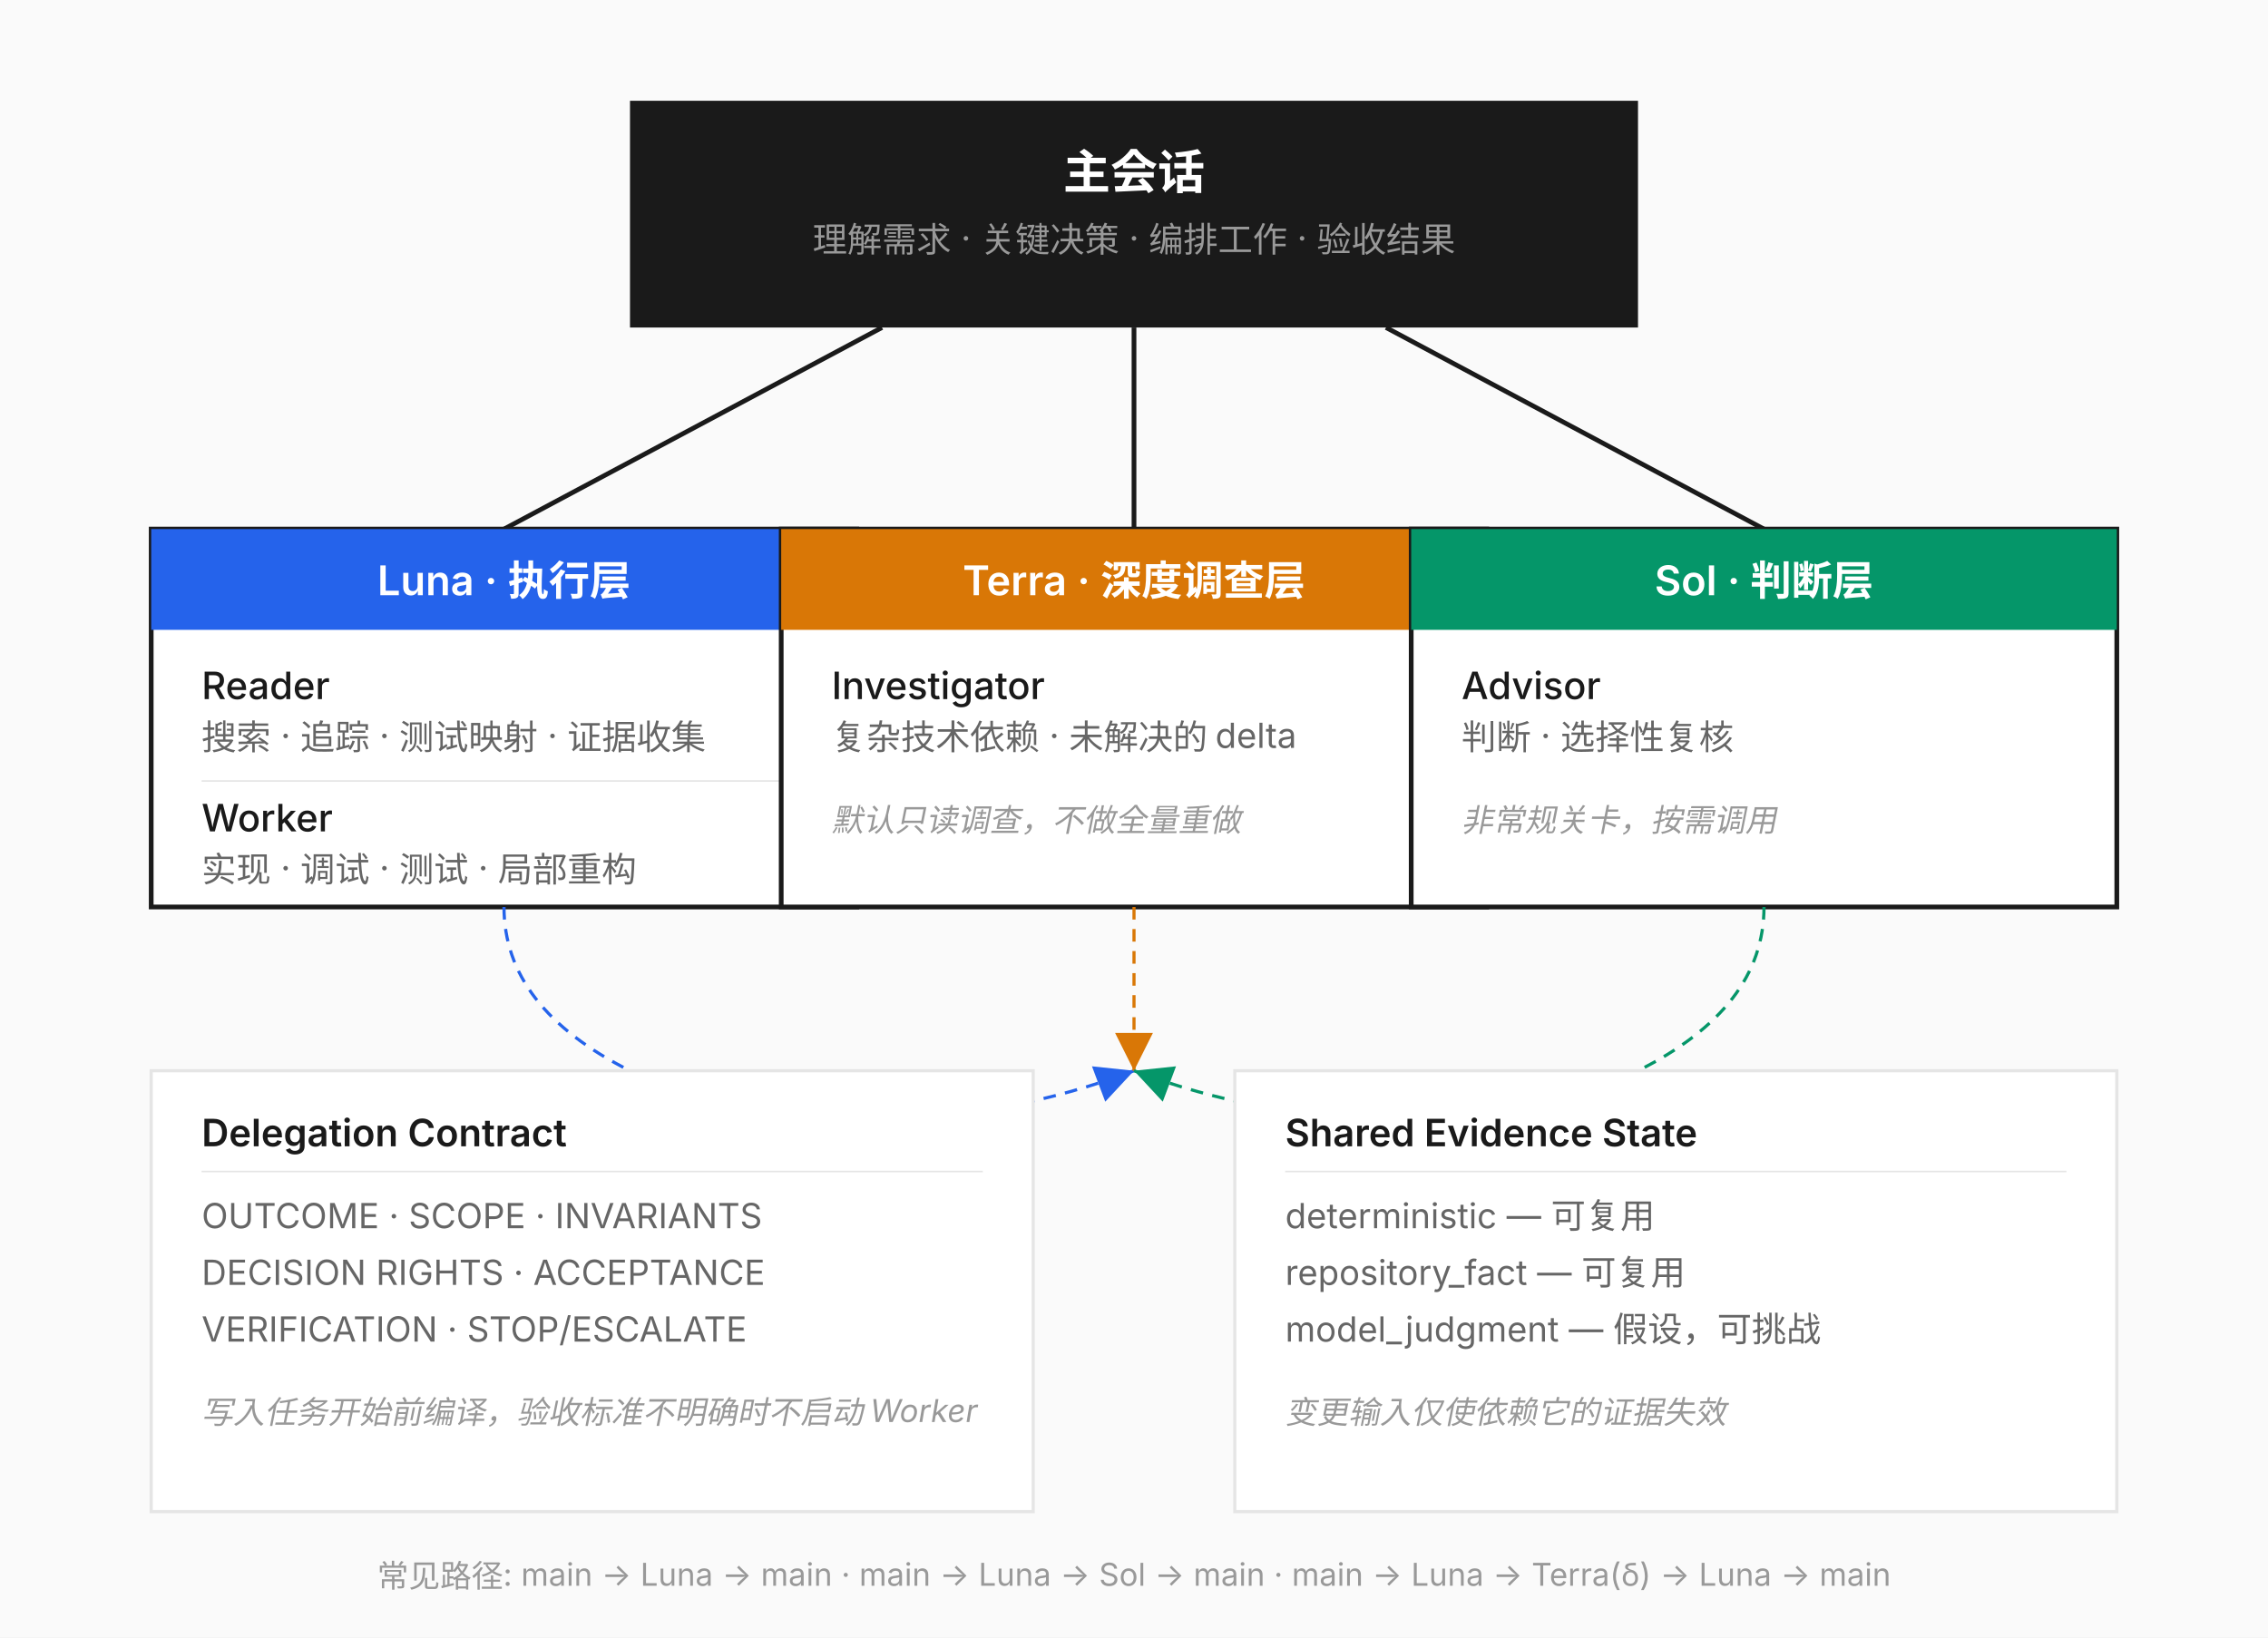
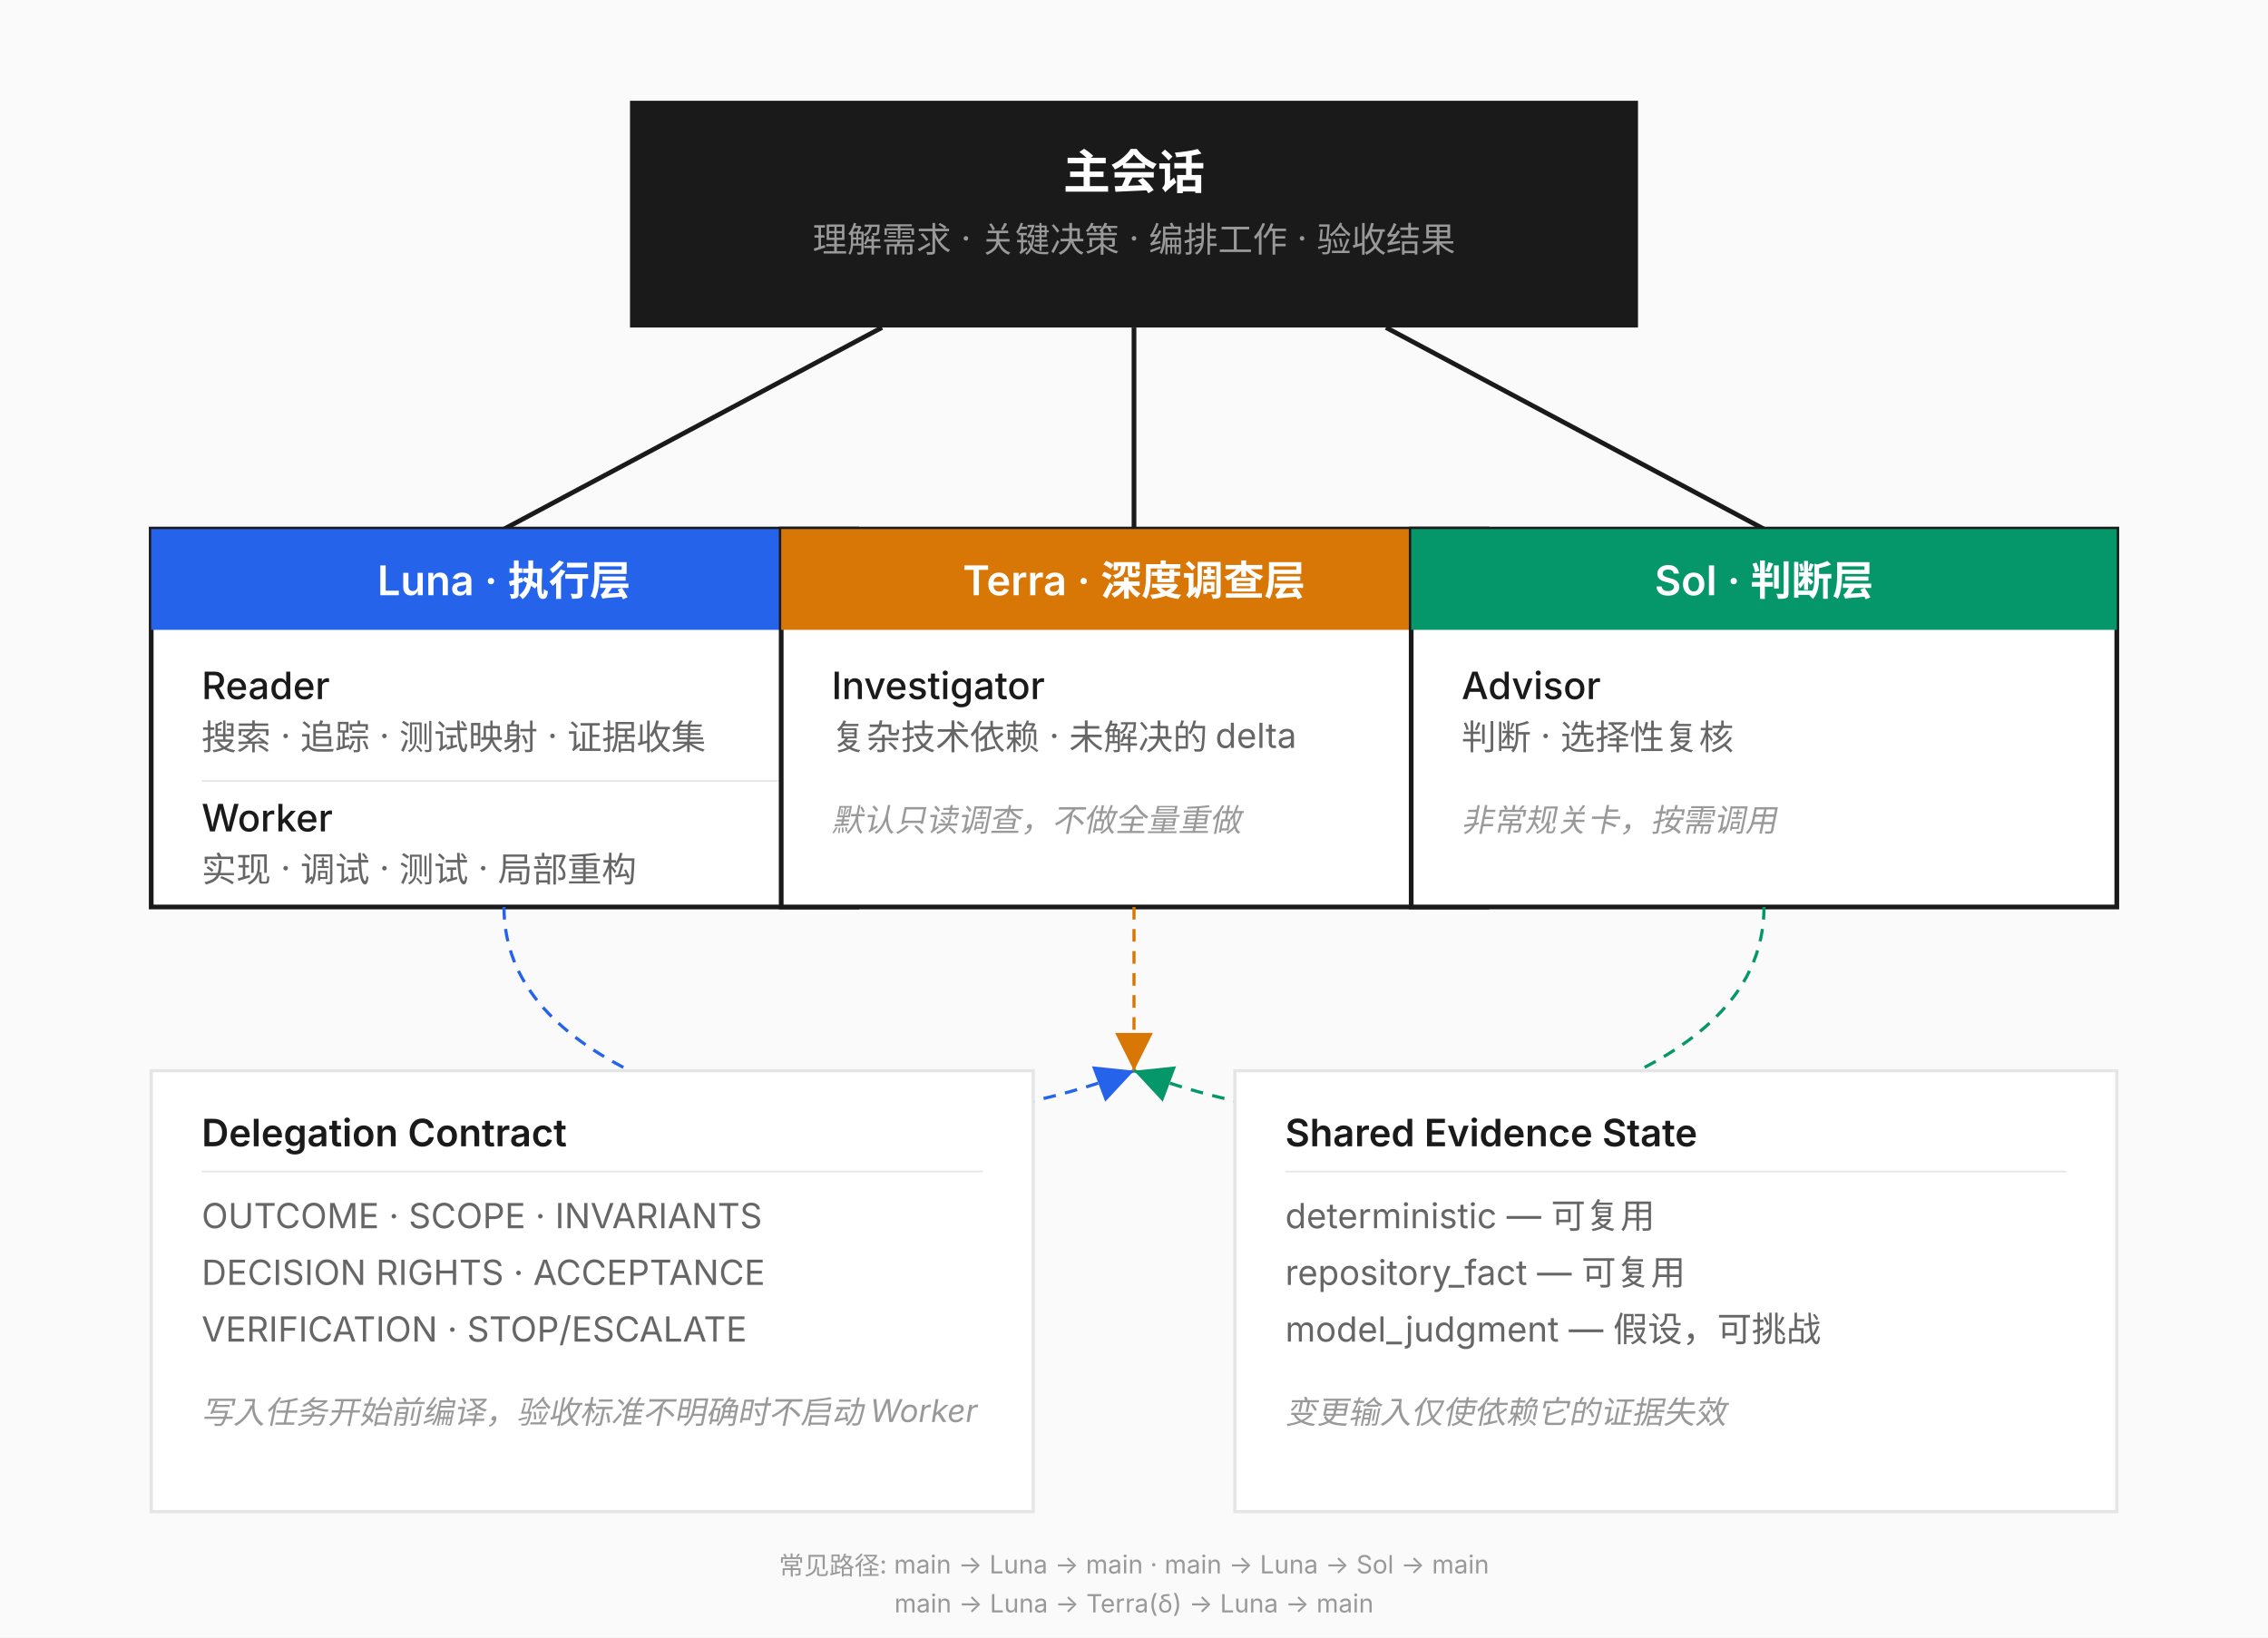
<svg xmlns="http://www.w3.org/2000/svg" viewBox="0 0 1440 1040" fill="none" font-family="Inter, Helvetica, 'Noto Sans SC', sans-serif">
  <rect width="1440" height="1040" fill="#fafafa" />
  <rect x="400" y="64" width="640" height="144" rx="0" fill="#1a1a1a" />
  <text x="720" y="120" text-anchor="middle" fill="#fff" font-size="30" font-weight="600">主会话</text>
  <text x="720" y="160" text-anchor="middle" fill="#999" font-size="22">理解需求 · 关键决策 · 编排工作 · 验收结果</text>
  <line x1="560" y1="208" x2="320" y2="336" stroke="#1a1a1a" stroke-width="3" />
  <line x1="720" y1="208" x2="720" y2="336" stroke="#1a1a1a" stroke-width="3" />
  <line x1="880" y1="208" x2="1120" y2="336" stroke="#1a1a1a" stroke-width="3" />
  <rect x="96" y="336" width="448" height="240" rx="0" fill="#fff" stroke="#1a1a1a" stroke-width="3" />
  <rect x="96" y="336" width="448" height="64" rx="0" fill="#2563eb" />
  <text x="320" y="378" text-anchor="middle" fill="#fff" font-size="26" font-weight="600">Luna · 执行层</text>
  <text x="128" y="444" fill="#1a1a1a" font-size="24" font-weight="500">Reader</text>
  <text x="128" y="476" fill="#666" font-size="22">搜索 · 追踪 · 测试映射 · 证据收集</text>
  <line x1="128" y1="496" x2="512" y2="496" stroke="#e5e5e5" stroke-width="1" />
  <text x="128" y="528" fill="#1a1a1a" font-size="24" font-weight="500">Worker</text>
  <text x="128" y="560" fill="#666" font-size="22">实现 · 调试 · 测试 · 局部重构</text>
  <rect x="496" y="336" width="448" height="240" rx="0" fill="#fff" stroke="#1a1a1a" stroke-width="3" />
  <rect x="496" y="336" width="448" height="64" rx="0" fill="#d97706" />
  <text x="720" y="378" text-anchor="middle" fill="#fff" font-size="26" font-weight="600">Terra · 深度调查层</text>
  <text x="528" y="444" fill="#1a1a1a" font-size="24" font-weight="500">Investigator</text>
  <text x="528" y="476" fill="#666" font-size="22">复杂技术依赖 · 未解决的 delta</text>
  <text x="528" y="528" fill="#999" font-size="20" font-style="italic">默认只读调查，不做全量重做</text>
  <rect x="896" y="336" width="448" height="240" rx="0" fill="#fff" stroke="#1a1a1a" stroke-width="3" />
  <rect x="896" y="336" width="448" height="64" rx="0" fill="#059669" />
  <text x="1120" y="378" text-anchor="middle" fill="#fff" font-size="26" font-weight="600">Sol · 判断层</text>
  <text x="928" y="444" fill="#1a1a1a" font-size="24" font-weight="500">Advisor</text>
  <text x="928" y="476" fill="#666" font-size="22">判断 · 选择性复核</text>
  <text x="928" y="528" fill="#999" font-size="20" font-style="italic">非常规关卡，按需调用</text>
  <path d="M320,576 Q320,640 400,680 Q560,740 720,680" stroke="#2563eb" stroke-width="2" stroke-dasharray="8,6" fill="none" marker-end="url(#arrow-blue)" />
  <path d="M720,576 Q720,640 720,680" stroke="#d97706" stroke-width="2" stroke-dasharray="8,6" fill="none" marker-end="url(#arrow-amber)" />
  <path d="M1120,576 Q1120,640 1040,680 Q880,740 720,680" stroke="#059669" stroke-width="2" stroke-dasharray="8,6" fill="none" marker-end="url(#arrow-green)" />
  <rect x="96" y="680" width="560" height="280" rx="0" fill="#fff" stroke="#e5e5e5" stroke-width="2" />
  <text x="128" y="728" fill="#1a1a1a" font-size="24" font-weight="600">Delegation Contract</text>
  <line x1="128" y1="744" x2="624" y2="744" stroke="#e5e5e5" stroke-width="1" />
  <text x="128" y="780" fill="#666" font-size="22">OUTCOME · SCOPE · INVARIANTS</text>
  <text x="128" y="816" fill="#666" font-size="22">DECISION RIGHTS · ACCEPTANCE</text>
  <text x="128" y="852" fill="#666" font-size="22">VERIFICATION · STOP/ESCALATE</text>
  <text x="128" y="904" fill="#999" font-size="20" font-style="italic">写入任务开始前编译，验收标准不明确时不启动 Worker</text>
  <rect x="784" y="680" width="560" height="280" rx="0" fill="#fff" stroke="#e5e5e5" stroke-width="2" />
  <text x="816" y="728" fill="#1a1a1a" font-size="24" font-weight="600">Shared Evidence State</text>
  <line x1="816" y1="744" x2="1312" y2="744" stroke="#e5e5e5" stroke-width="1" />
  <text x="816" y="780" fill="#666" font-size="22">deterministic — 可复用</text>
  <text x="816" y="816" fill="#666" font-size="22">repository_fact — 可复用</text>
  <text x="816" y="852" fill="#666" font-size="22">model_judgment — 假设，可挑战</text>
  <text x="816" y="904" fill="#999" font-size="20" font-style="italic">变更输入仅使依赖它的证据失效</text>
-   <text x="720" y="1008" text-anchor="middle" fill="#999" font-size="20">常见路径: main → Luna → main · main → Luna → Sol → main · main → Luna → Terra(δ) → Luna → main</text>
+   <text x="720" y="1000" text-anchor="middle" fill="#999" font-size="16">常见路径: main → Luna → main · main → Luna → Sol → main</text>
+   <text x="720" y="1024" text-anchor="middle" fill="#999" font-size="16">main → Luna → Terra(δ) → Luna → main</text>
  <defs>
    <marker id="arrow-blue" viewBox="0 0 16 16" refX="16" refY="8" markerWidth="12" markerHeight="12" orient="auto-start-reverse">
      <path d="M0,0 L16,8 L0,16 Z" fill="#2563eb" />
    </marker>
    <marker id="arrow-amber" viewBox="0 0 16 16" refX="16" refY="8" markerWidth="12" markerHeight="12" orient="auto-start-reverse">
      <path d="M0,0 L16,8 L0,16 Z" fill="#d97706" />
    </marker>
    <marker id="arrow-green" viewBox="0 0 16 16" refX="16" refY="8" markerWidth="12" markerHeight="12" orient="auto-start-reverse">
      <path d="M0,0 L16,8 L0,16 Z" fill="#059669" />
    </marker>
  </defs>
</svg>
